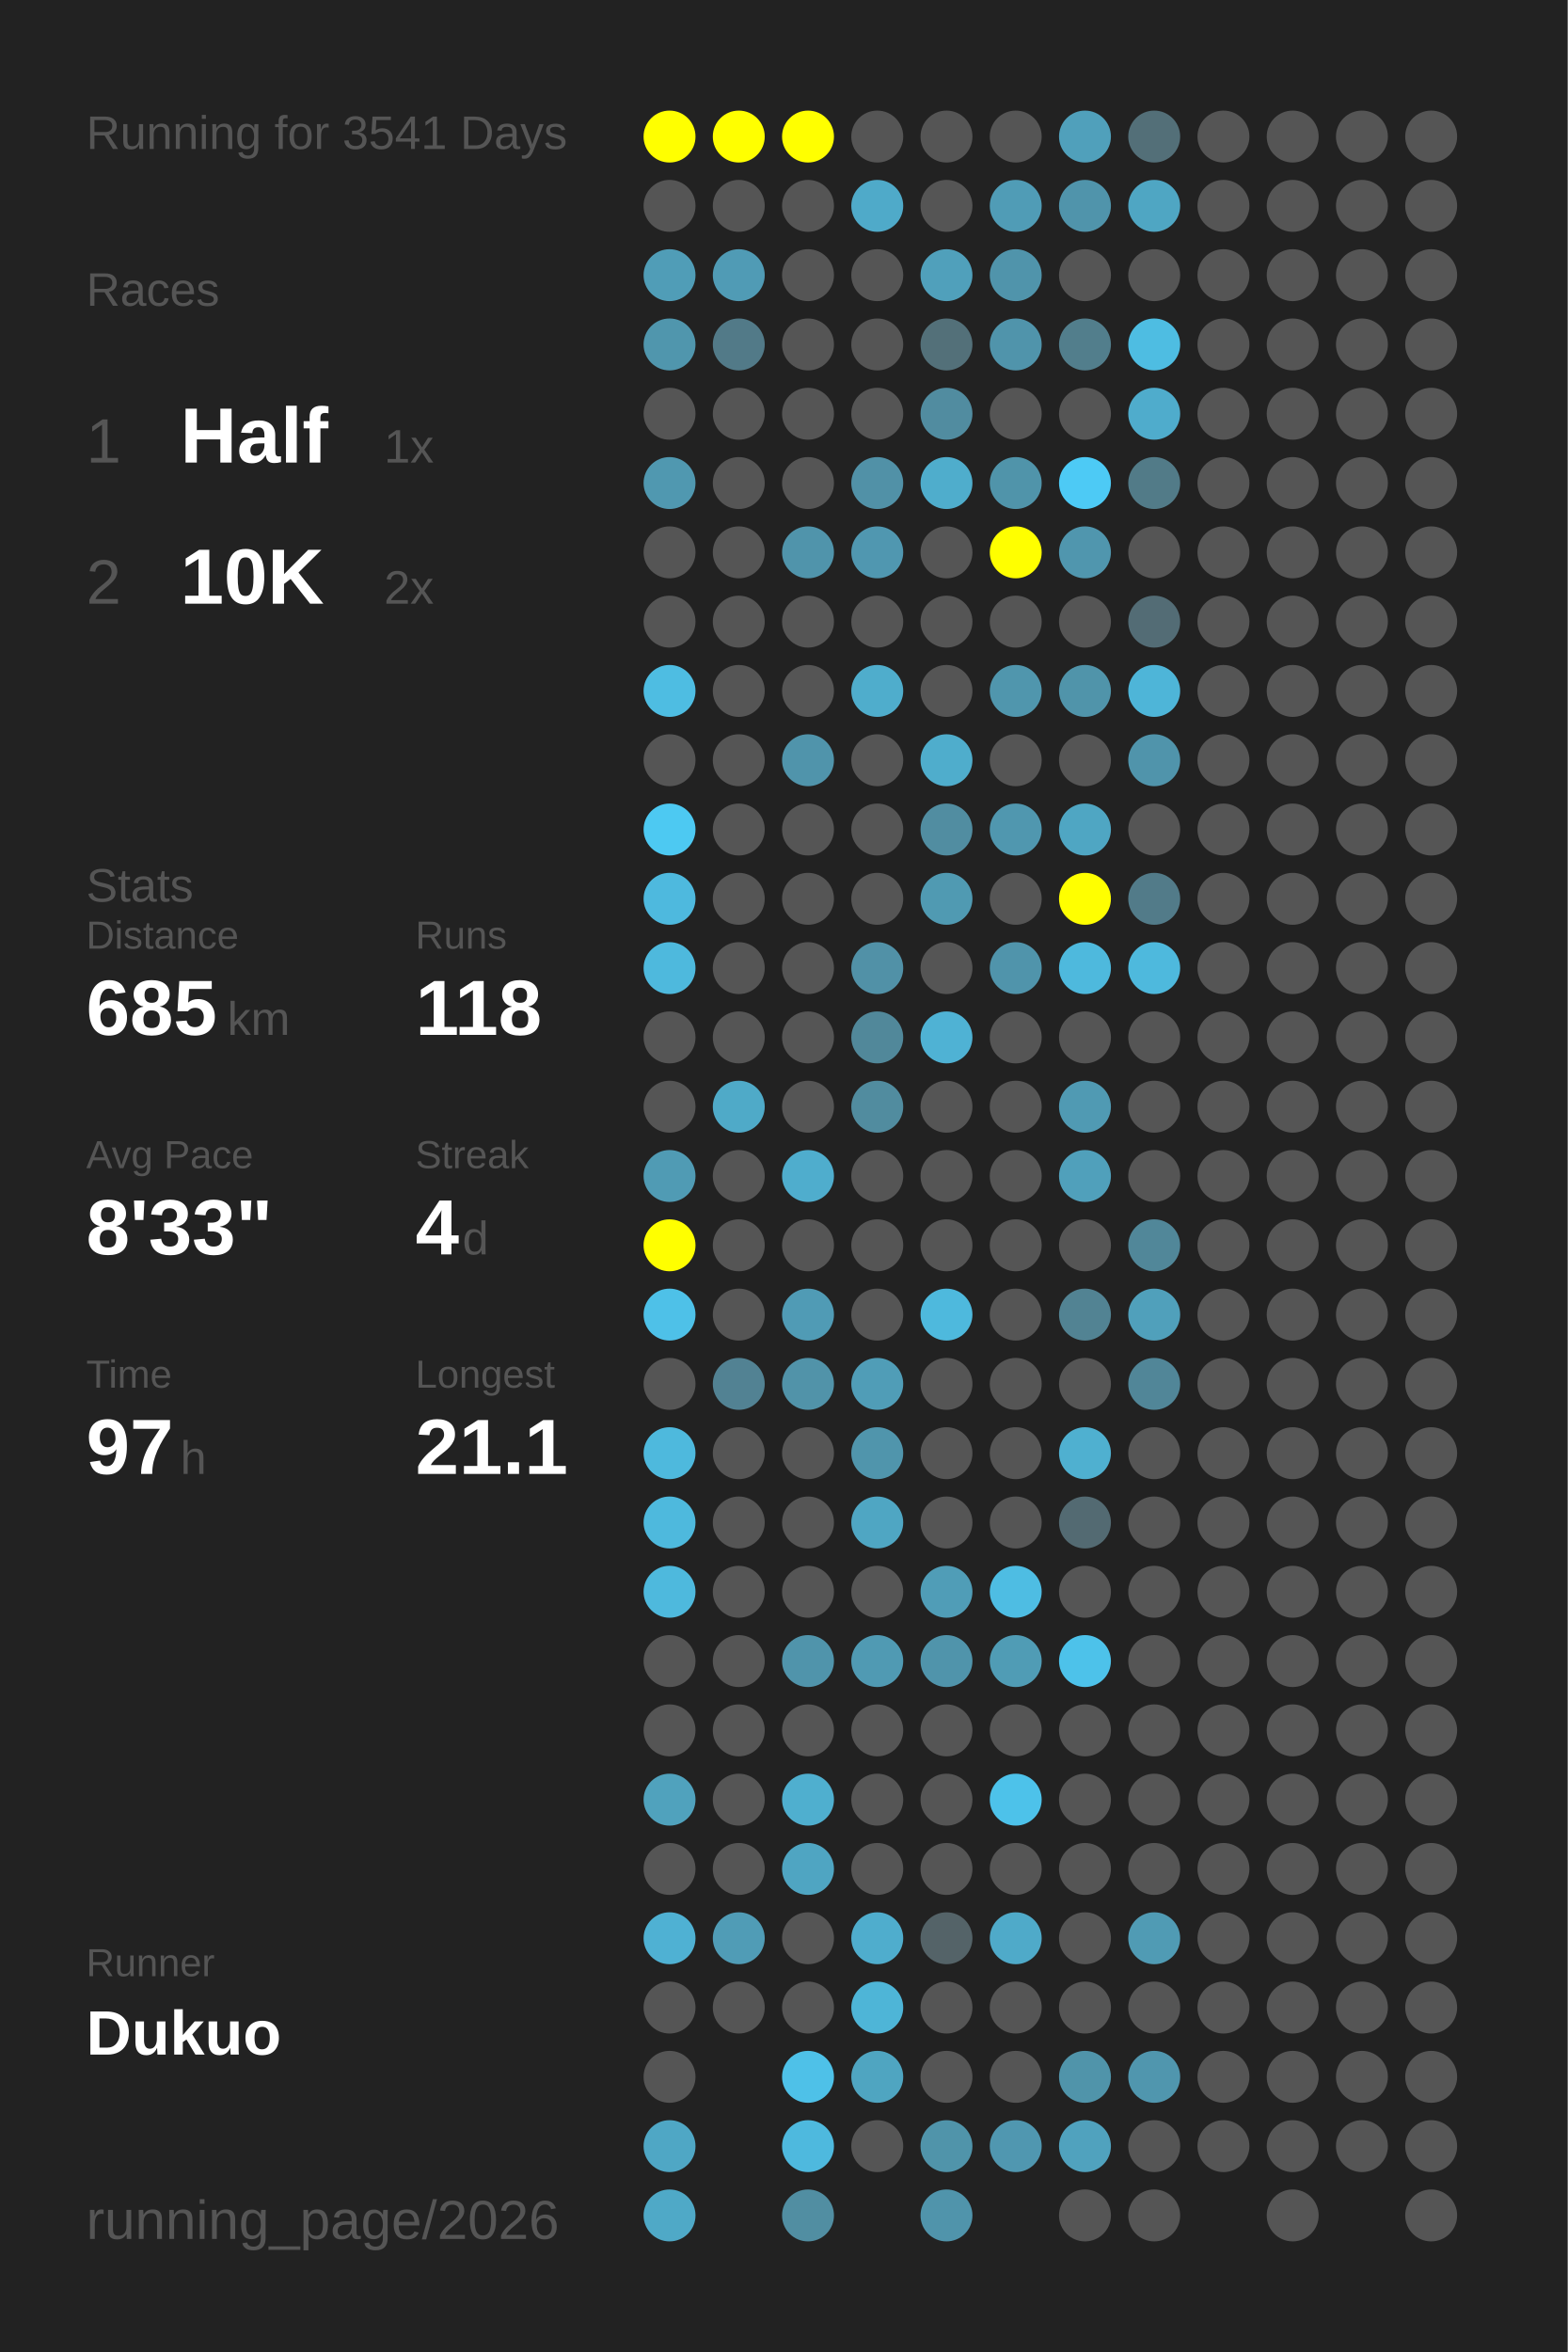
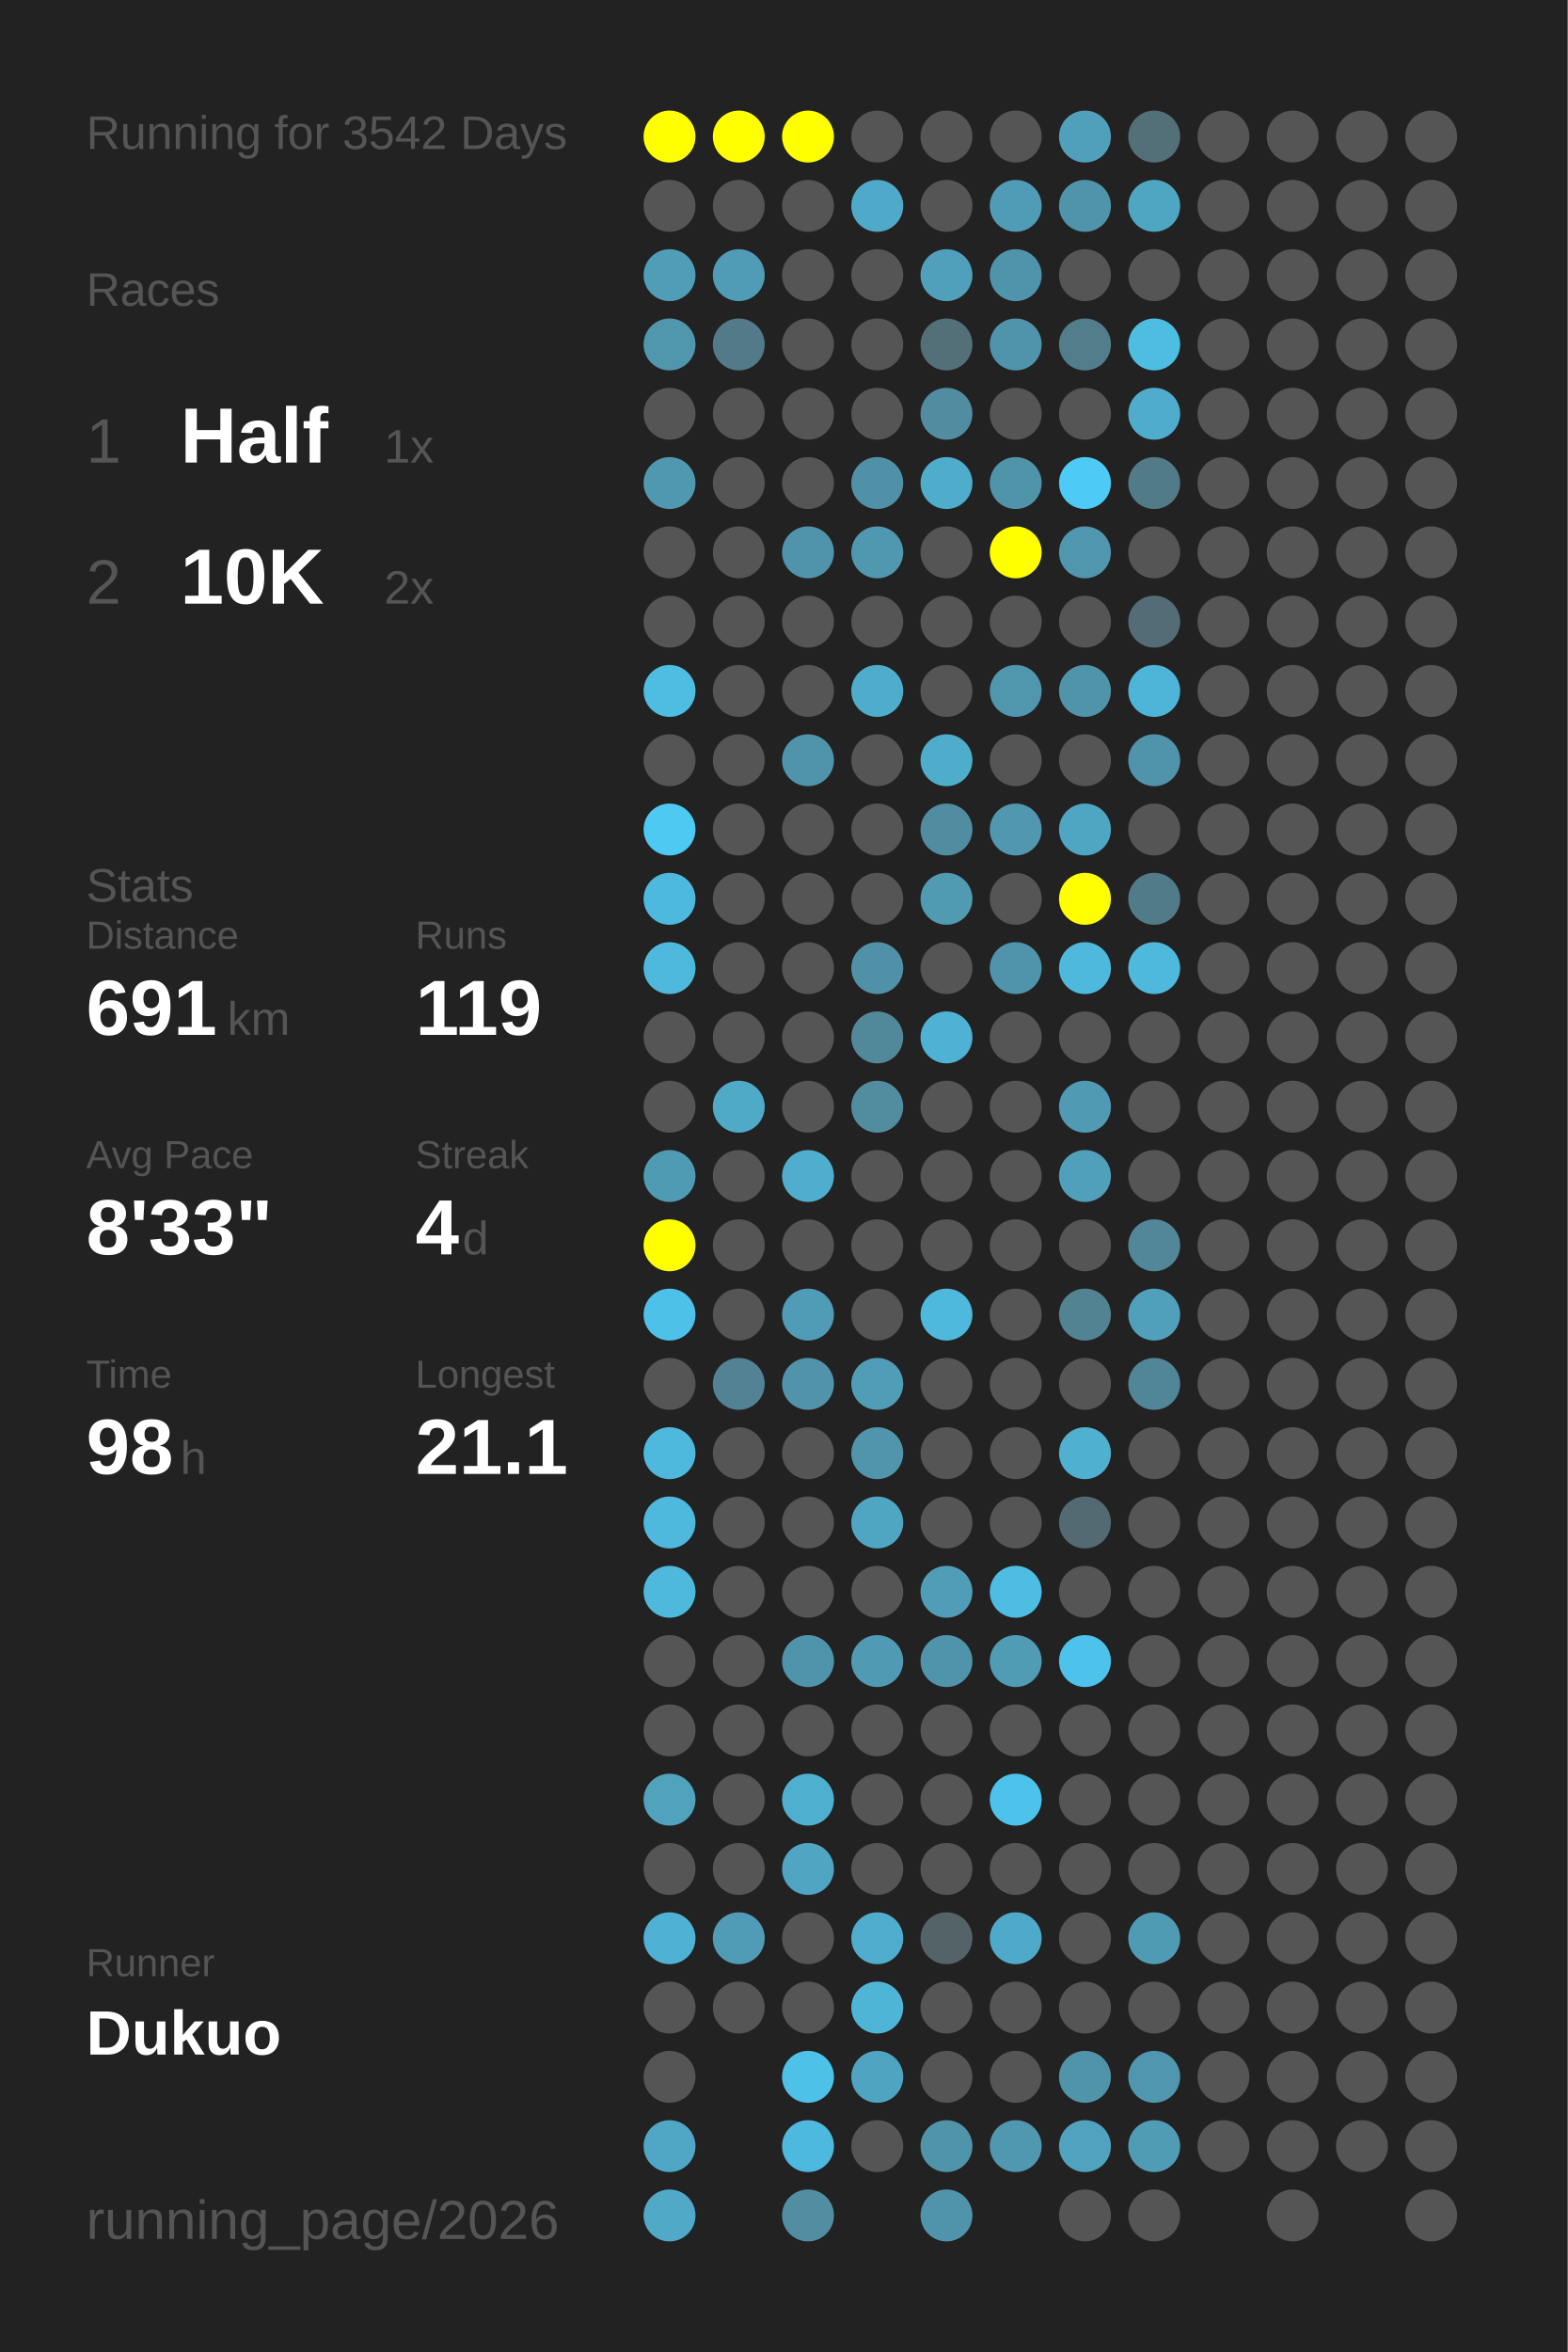
<svg xmlns="http://www.w3.org/2000/svg" baseProfile="full" height="300mm" version="1.1" viewBox="0,0,200,300" width="200mm">
  <defs />
  <rect fill="#222222" height="300" width="200" x="0" y="0" />
-   <text fill="#555555" style="font-size:6px; font-family:Arial;" x="11" y="19">Running for 3541 Days</text>
+   <text fill="#555555" style="font-size:6px; font-family:Arial;" x="11" y="19">Running for 3542 Days</text>
  <text fill="#555555" style="font-size:6px; font-family:Arial;" x="11" y="39">Races</text>
  <text fill="#555555" style="font-size:8px; font-family:Arial;" x="11" y="59">1</text>
  <text fill="#FFFFFF" style="font-size:10px; font-family:Arial; font-weight:bold;" x="23" y="59">Half</text>
  <text fill="#555555" style="font-size:6px; font-family:Arial;" x="49" y="59">1x</text>
  <text fill="#555555" style="font-size:8px; font-family:Arial;" x="11" y="77">2</text>
  <text fill="#FFFFFF" style="font-size:10px; font-family:Arial; font-weight:bold;" x="23" y="77">10K</text>
  <text fill="#555555" style="font-size:6px; font-family:Arial;" x="49" y="77">2x</text>
  <text fill="#555555" style="font-size:6px; font-family:Arial;" x="11" y="115">Stats</text>
  <text fill="#555555" style="font-size:5px; font-family:Arial;" x="11" y="121">Distance</text>
-   <text fill="#FFFFFF" style="font-size:10px; font-family:Arial; font-weight:bold;" x="11" y="132">685</text>
+   <text fill="#FFFFFF" style="font-size:10px; font-family:Arial; font-weight:bold;" x="11" y="132">691</text>
  <text fill="#555555" style="font-size:6px; font-family:Arial;" x="29" y="132">km</text>
  <text fill="#555555" style="font-size:5px; font-family:Arial;" x="53" y="121">Runs</text>
-   <text fill="#FFFFFF" style="font-size:10px; font-family:Arial; font-weight:bold;" x="53" y="132">118</text>
+   <text fill="#FFFFFF" style="font-size:10px; font-family:Arial; font-weight:bold;" x="53" y="132">119</text>
  <text fill="#555555" style="font-size:5px; font-family:Arial;" x="11" y="149">Avg Pace</text>
  <text fill="#FFFFFF" style="font-size:10px; font-family:Arial; font-weight:bold;" x="11" y="160">8'33"</text>
  <text fill="#555555" style="font-size:5px; font-family:Arial;" x="53" y="149">Streak</text>
  <text fill="#FFFFFF" style="font-size:10px; font-family:Arial; font-weight:bold;" x="53" y="160">4</text>
  <text fill="#555555" style="font-size:6px; font-family:Arial;" x="59" y="160">d</text>
  <text fill="#555555" style="font-size:5px; font-family:Arial;" x="11" y="177">Time</text>
-   <text fill="#FFFFFF" style="font-size:10px; font-family:Arial; font-weight:bold;" x="11" y="188">97</text>
+   <text fill="#FFFFFF" style="font-size:10px; font-family:Arial; font-weight:bold;" x="11" y="188">98</text>
  <text fill="#555555" style="font-size:6px; font-family:Arial;" x="23" y="188">h</text>
  <text fill="#555555" style="font-size:5px; font-family:Arial;" x="53" y="177">Longest</text>
  <text fill="#FFFFFF" style="font-size:10px; font-family:Arial; font-weight:bold;" x="53" y="188">21.1</text>
  <text fill="#555555" style="font-size:5px; font-family:Arial;" x="11" y="252.065">Runner</text>
  <text fill="#FFFFFF" style="font-size:8px; font-family:Arial; font-weight:bold;" x="11" y="262.065">Dukuo</text>
  <text fill="#555555" style="font-size:7px; font-family:Arial;" x="11" y="285.581">running_page/2026</text>
  <circle cx="85.417" cy="17.419" fill="#FFFF00" r="3.312" />
  <circle cx="85.417" cy="26.258" fill="#555555" r="3.312" />
  <circle cx="85.417" cy="35.097" fill="#509db7" r="3.312" />
  <circle cx="85.417" cy="43.935" fill="#5096ad" r="3.312" />
  <circle cx="85.417" cy="52.774" fill="#555555" r="3.312" />
  <circle cx="85.417" cy="61.613" fill="#5098b0" r="3.312" />
  <circle cx="85.417" cy="70.452" fill="#555555" r="3.312" />
  <circle cx="85.417" cy="79.29" fill="#555555" r="3.312" />
  <circle cx="85.417" cy="88.129" fill="#4ebde2" r="3.312" />
  <circle cx="85.417" cy="96.968" fill="#555555" r="3.312" />
  <circle cx="85.417" cy="105.806" fill="#4dc9f2" r="3.312" />
  <circle cx="85.417" cy="114.645" fill="#4eb9de" r="3.312" />
  <circle cx="85.417" cy="123.484" fill="#4eb9dd" r="3.312" />
  <circle cx="85.417" cy="132.323" fill="#555555" r="3.312" />
  <circle cx="85.417" cy="141.161" fill="#555555" r="3.312" />
  <circle cx="85.417" cy="150" fill="#509bb4" r="3.312" />
  <circle cx="85.417" cy="158.839" fill="#FFFF00" r="3.312" />
  <circle cx="85.417" cy="167.677" fill="#4ec1e8" r="3.312" />
  <circle cx="85.417" cy="176.516" fill="#555555" r="3.312" />
  <circle cx="85.417" cy="185.355" fill="#4eb9dd" r="3.312" />
  <circle cx="85.417" cy="194.194" fill="#4eb9dd" r="3.312" />
  <circle cx="85.417" cy="203.032" fill="#4eb9dd" r="3.312" />
  <circle cx="85.417" cy="211.871" fill="#555555" r="3.312" />
  <circle cx="85.417" cy="220.71" fill="#555555" r="3.312" />
  <circle cx="85.417" cy="229.548" fill="#50a2bd" r="3.312" />
  <circle cx="85.417" cy="238.387" fill="#555555" r="3.312" />
  <circle cx="85.417" cy="247.226" fill="#4fb1d3" r="3.312" />
  <circle cx="85.417" cy="256.065" fill="#555555" r="3.312" />
  <circle cx="85.417" cy="264.903" fill="#555555" r="3.312" />
  <circle cx="85.417" cy="273.742" fill="#4fa7c5" r="3.312" />
  <circle cx="85.417" cy="282.581" fill="#4fa9c7" r="3.312" />
  <circle cx="94.25" cy="17.419" fill="#FFFF00" r="3.312" />
  <circle cx="94.25" cy="26.258" fill="#555555" r="3.312" />
  <circle cx="94.25" cy="35.097" fill="#509bb5" r="3.312" />
  <circle cx="94.25" cy="43.935" fill="#527a88" r="3.312" />
  <circle cx="94.25" cy="52.774" fill="#555555" r="3.312" />
  <circle cx="94.25" cy="61.613" fill="#555555" r="3.312" />
  <circle cx="94.25" cy="70.452" fill="#555555" r="3.312" />
  <circle cx="94.25" cy="79.29" fill="#555555" r="3.312" />
  <circle cx="94.25" cy="88.129" fill="#555555" r="3.312" />
  <circle cx="94.25" cy="96.968" fill="#555555" r="3.312" />
  <circle cx="94.25" cy="105.806" fill="#555555" r="3.312" />
  <circle cx="94.25" cy="114.645" fill="#555555" r="3.312" />
  <circle cx="94.25" cy="123.484" fill="#555555" r="3.312" />
  <circle cx="94.25" cy="132.323" fill="#555555" r="3.312" />
  <circle cx="94.25" cy="141.161" fill="#4faac8" r="3.312" />
  <circle cx="94.25" cy="150" fill="#555555" r="3.312" />
  <circle cx="94.25" cy="158.839" fill="#555555" r="3.312" />
  <circle cx="94.25" cy="167.677" fill="#555555" r="3.312" />
  <circle cx="94.25" cy="176.516" fill="#528293" r="3.312" />
  <circle cx="94.25" cy="185.355" fill="#555555" r="3.312" />
  <circle cx="94.25" cy="194.194" fill="#555555" r="3.312" />
  <circle cx="94.25" cy="203.032" fill="#555555" r="3.312" />
  <circle cx="94.25" cy="211.871" fill="#555555" r="3.312" />
  <circle cx="94.25" cy="220.71" fill="#555555" r="3.312" />
  <circle cx="94.25" cy="229.548" fill="#555555" r="3.312" />
  <circle cx="94.25" cy="238.387" fill="#555555" r="3.312" />
  <circle cx="94.25" cy="247.226" fill="#509cb6" r="3.312" />
  <circle cx="94.25" cy="256.065" fill="#555555" r="3.312" />
  <circle cx="103.083" cy="17.419" fill="#FFFF00" r="3.312" />
  <circle cx="103.083" cy="26.258" fill="#555555" r="3.312" />
  <circle cx="103.083" cy="35.097" fill="#555555" r="3.312" />
  <circle cx="103.083" cy="43.935" fill="#555555" r="3.312" />
  <circle cx="103.083" cy="52.774" fill="#555555" r="3.312" />
  <circle cx="103.083" cy="61.613" fill="#555555" r="3.312" />
  <circle cx="103.083" cy="70.452" fill="#5094ab" r="3.312" />
  <circle cx="103.083" cy="79.29" fill="#555555" r="3.312" />
  <circle cx="103.083" cy="88.129" fill="#555555" r="3.312" />
  <circle cx="103.083" cy="96.968" fill="#5094ab" r="3.312" />
  <circle cx="103.083" cy="105.806" fill="#555555" r="3.312" />
  <circle cx="103.083" cy="114.645" fill="#555555" r="3.312" />
  <circle cx="103.083" cy="123.484" fill="#555555" r="3.312" />
  <circle cx="103.083" cy="132.323" fill="#555555" r="3.312" />
  <circle cx="103.083" cy="141.161" fill="#555555" r="3.312" />
  <circle cx="103.083" cy="150" fill="#4fadcd" r="3.312" />
  <circle cx="103.083" cy="158.839" fill="#555555" r="3.312" />
  <circle cx="103.083" cy="167.677" fill="#509bb5" r="3.312" />
  <circle cx="103.083" cy="176.516" fill="#5193a9" r="3.312" />
  <circle cx="103.083" cy="185.355" fill="#555555" r="3.312" />
  <circle cx="103.083" cy="194.194" fill="#555555" r="3.312" />
  <circle cx="103.083" cy="203.032" fill="#555555" r="3.312" />
  <circle cx="103.083" cy="211.871" fill="#5094ab" r="3.312" />
  <circle cx="103.083" cy="220.71" fill="#555555" r="3.312" />
  <circle cx="103.083" cy="229.548" fill="#4fafcf" r="3.312" />
  <circle cx="103.083" cy="238.387" fill="#4fa5c2" r="3.312" />
  <circle cx="103.083" cy="247.226" fill="#555555" r="3.312" />
  <circle cx="103.083" cy="256.065" fill="#555555" r="3.312" />
  <circle cx="103.083" cy="264.903" fill="#4ec1e8" r="3.312" />
  <circle cx="103.083" cy="273.742" fill="#4eb9de" r="3.312" />
  <circle cx="103.083" cy="282.581" fill="#518ea2" r="3.312" />
  <circle cx="111.917" cy="17.419" fill="#555555" r="3.312" />
  <circle cx="111.917" cy="26.258" fill="#4faac9" r="3.312" />
  <circle cx="111.917" cy="35.097" fill="#555555" r="3.312" />
  <circle cx="111.917" cy="43.935" fill="#555555" r="3.312" />
  <circle cx="111.917" cy="52.774" fill="#555555" r="3.312" />
  <circle cx="111.917" cy="61.613" fill="#5191a7" r="3.312" />
  <circle cx="111.917" cy="70.452" fill="#5097b0" r="3.312" />
  <circle cx="111.917" cy="79.29" fill="#555555" r="3.312" />
  <circle cx="111.917" cy="88.129" fill="#4fadcc" r="3.312" />
  <circle cx="111.917" cy="96.968" fill="#555555" r="3.312" />
  <circle cx="111.917" cy="105.806" fill="#555555" r="3.312" />
  <circle cx="111.917" cy="114.645" fill="#555555" r="3.312" />
  <circle cx="111.917" cy="123.484" fill="#5191a7" r="3.312" />
  <circle cx="111.917" cy="132.323" fill="#51889a" r="3.312" />
  <circle cx="111.917" cy="141.161" fill="#518c9f" r="3.312" />
  <circle cx="111.917" cy="150" fill="#555555" r="3.312" />
  <circle cx="111.917" cy="158.839" fill="#555555" r="3.312" />
  <circle cx="111.917" cy="167.677" fill="#555555" r="3.312" />
  <circle cx="111.917" cy="176.516" fill="#509db7" r="3.312" />
  <circle cx="111.917" cy="185.355" fill="#5095ac" r="3.312" />
  <circle cx="111.917" cy="194.194" fill="#4fa6c3" r="3.312" />
  <circle cx="111.917" cy="203.032" fill="#555555" r="3.312" />
  <circle cx="111.917" cy="211.871" fill="#509ab3" r="3.312" />
  <circle cx="111.917" cy="220.71" fill="#555555" r="3.312" />
  <circle cx="111.917" cy="229.548" fill="#555555" r="3.312" />
  <circle cx="111.917" cy="238.387" fill="#555555" r="3.312" />
  <circle cx="111.917" cy="247.226" fill="#4fadcd" r="3.312" />
  <circle cx="111.917" cy="256.065" fill="#4eb5d7" r="3.312" />
  <circle cx="111.917" cy="264.903" fill="#4fa5c1" r="3.312" />
  <circle cx="111.917" cy="273.742" fill="#555555" r="3.312" />
  <circle cx="120.75" cy="17.419" fill="#555555" r="3.312" />
  <circle cx="120.75" cy="26.258" fill="#555555" r="3.312" />
  <circle cx="120.75" cy="35.097" fill="#50a0bb" r="3.312" />
  <circle cx="120.75" cy="43.935" fill="#537079" r="3.312" />
  <circle cx="120.75" cy="52.774" fill="#518ca0" r="3.312" />
  <circle cx="120.75" cy="61.613" fill="#4fadcc" r="3.312" />
  <circle cx="120.75" cy="70.452" fill="#555555" r="3.312" />
  <circle cx="120.75" cy="79.29" fill="#555555" r="3.312" />
  <circle cx="120.75" cy="88.129" fill="#555555" r="3.312" />
  <circle cx="120.75" cy="96.968" fill="#4fadcc" r="3.312" />
  <circle cx="120.75" cy="105.806" fill="#518da1" r="3.312" />
  <circle cx="120.75" cy="114.645" fill="#509ab2" r="3.312" />
  <circle cx="120.75" cy="123.484" fill="#555555" r="3.312" />
  <circle cx="120.75" cy="132.323" fill="#4fb2d4" r="3.312" />
  <circle cx="120.75" cy="141.161" fill="#555555" r="3.312" />
  <circle cx="120.75" cy="150" fill="#555555" r="3.312" />
  <circle cx="120.75" cy="158.839" fill="#555555" r="3.312" />
  <circle cx="120.75" cy="167.677" fill="#4eb9dd" r="3.312" />
  <circle cx="120.75" cy="176.516" fill="#555555" r="3.312" />
  <circle cx="120.75" cy="185.355" fill="#555555" r="3.312" />
  <circle cx="120.75" cy="194.194" fill="#555555" r="3.312" />
  <circle cx="120.75" cy="203.032" fill="#509db7" r="3.312" />
  <circle cx="120.75" cy="211.871" fill="#5094ab" r="3.312" />
  <circle cx="120.75" cy="220.71" fill="#555555" r="3.312" />
  <circle cx="120.75" cy="229.548" fill="#555555" r="3.312" />
  <circle cx="120.75" cy="238.387" fill="#555555" r="3.312" />
  <circle cx="120.75" cy="247.226" fill="#546368" r="3.312" />
  <circle cx="120.75" cy="256.065" fill="#555555" r="3.312" />
  <circle cx="120.75" cy="264.903" fill="#555555" r="3.312" />
  <circle cx="120.75" cy="273.742" fill="#5094aa" r="3.312" />
  <circle cx="120.75" cy="282.581" fill="#5094ab" r="3.312" />
  <circle cx="129.583" cy="17.419" fill="#555555" r="3.312" />
  <circle cx="129.583" cy="26.258" fill="#509cb6" r="3.312" />
  <circle cx="129.583" cy="35.097" fill="#5094ab" r="3.312" />
  <circle cx="129.583" cy="43.935" fill="#5094ab" r="3.312" />
  <circle cx="129.583" cy="52.774" fill="#555555" r="3.312" />
  <circle cx="129.583" cy="61.613" fill="#5094aa" r="3.312" />
  <circle cx="129.583" cy="70.452" fill="#FFFF00" r="3.312" />
  <circle cx="129.583" cy="79.29" fill="#555555" r="3.312" />
  <circle cx="129.583" cy="88.129" fill="#5096ad" r="3.312" />
  <circle cx="129.583" cy="96.968" fill="#555555" r="3.312" />
  <circle cx="129.583" cy="105.806" fill="#5097af" r="3.312" />
  <circle cx="129.583" cy="114.645" fill="#555555" r="3.312" />
  <circle cx="129.583" cy="123.484" fill="#5094ab" r="3.312" />
  <circle cx="129.583" cy="132.323" fill="#555555" r="3.312" />
  <circle cx="129.583" cy="141.161" fill="#555555" r="3.312" />
  <circle cx="129.583" cy="150" fill="#555555" r="3.312" />
  <circle cx="129.583" cy="158.839" fill="#555555" r="3.312" />
  <circle cx="129.583" cy="167.677" fill="#555555" r="3.312" />
  <circle cx="129.583" cy="176.516" fill="#555555" r="3.312" />
  <circle cx="129.583" cy="185.355" fill="#555555" r="3.312" />
  <circle cx="129.583" cy="194.194" fill="#555555" r="3.312" />
  <circle cx="129.583" cy="203.032" fill="#4ebde3" r="3.312" />
  <circle cx="129.583" cy="211.871" fill="#509cb5" r="3.312" />
  <circle cx="129.583" cy="220.71" fill="#555555" r="3.312" />
  <circle cx="129.583" cy="229.548" fill="#4dc2ea" r="3.312" />
  <circle cx="129.583" cy="238.387" fill="#555555" r="3.312" />
  <circle cx="129.583" cy="247.226" fill="#4faac9" r="3.312" />
  <circle cx="129.583" cy="256.065" fill="#555555" r="3.312" />
  <circle cx="129.583" cy="264.903" fill="#555555" r="3.312" />
  <circle cx="129.583" cy="273.742" fill="#5097b0" r="3.312" />
  <circle cx="138.417" cy="17.419" fill="#50a0bb" r="3.312" />
  <circle cx="138.417" cy="26.258" fill="#5094ab" r="3.312" />
  <circle cx="138.417" cy="35.097" fill="#555555" r="3.312" />
  <circle cx="138.417" cy="43.935" fill="#527e8c" r="3.312" />
  <circle cx="138.417" cy="52.774" fill="#555555" r="3.312" />
  <circle cx="138.417" cy="61.613" fill="#4dcaf5" r="3.312" />
  <circle cx="138.417" cy="70.452" fill="#5096ae" r="3.312" />
  <circle cx="138.417" cy="79.29" fill="#555555" r="3.312" />
  <circle cx="138.417" cy="88.129" fill="#5094aa" r="3.312" />
  <circle cx="138.417" cy="96.968" fill="#555555" r="3.312" />
  <circle cx="138.417" cy="105.806" fill="#4fa6c3" r="3.312" />
  <circle cx="138.417" cy="114.645" fill="#FFFF00" r="3.312" />
  <circle cx="138.417" cy="123.484" fill="#4eb9dd" r="3.312" />
  <circle cx="138.417" cy="132.323" fill="#555555" r="3.312" />
  <circle cx="138.417" cy="141.161" fill="#509ab3" r="3.312" />
  <circle cx="138.417" cy="150" fill="#50a0bb" r="3.312" />
  <circle cx="138.417" cy="158.839" fill="#555555" r="3.312" />
  <circle cx="138.417" cy="167.677" fill="#528393" r="3.312" />
  <circle cx="138.417" cy="176.516" fill="#555555" r="3.312" />
  <circle cx="138.417" cy="185.355" fill="#4fb0d0" r="3.312" />
  <circle cx="138.417" cy="194.194" fill="#536a72" r="3.312" />
  <circle cx="138.417" cy="203.032" fill="#555555" r="3.312" />
  <circle cx="138.417" cy="211.871" fill="#4dc2ea" r="3.312" />
  <circle cx="138.417" cy="220.71" fill="#555555" r="3.312" />
  <circle cx="138.417" cy="229.548" fill="#555555" r="3.312" />
  <circle cx="138.417" cy="238.387" fill="#555555" r="3.312" />
  <circle cx="138.417" cy="247.226" fill="#555555" r="3.312" />
  <circle cx="138.417" cy="256.065" fill="#555555" r="3.312" />
  <circle cx="138.417" cy="264.903" fill="#5094aa" r="3.312" />
  <circle cx="138.417" cy="273.742" fill="#50a2be" r="3.312" />
  <circle cx="138.417" cy="282.581" fill="#555555" r="3.312" />
  <circle cx="147.25" cy="17.419" fill="#536f78" r="3.312" />
  <circle cx="147.25" cy="26.258" fill="#4fa6c3" r="3.312" />
  <circle cx="147.25" cy="35.097" fill="#555555" r="3.312" />
  <circle cx="147.25" cy="43.935" fill="#4ebde2" r="3.312" />
  <circle cx="147.25" cy="52.774" fill="#4faccc" r="3.312" />
  <circle cx="147.25" cy="61.613" fill="#527b88" r="3.312" />
  <circle cx="147.25" cy="70.452" fill="#555555" r="3.312" />
  <circle cx="147.25" cy="79.29" fill="#536c75" r="3.312" />
  <circle cx="147.25" cy="88.129" fill="#4eb5d8" r="3.312" />
  <circle cx="147.25" cy="96.968" fill="#5094ab" r="3.312" />
  <circle cx="147.25" cy="105.806" fill="#555555" r="3.312" />
  <circle cx="147.25" cy="114.645" fill="#527b89" r="3.312" />
  <circle cx="147.25" cy="123.484" fill="#4eb9dd" r="3.312" />
  <circle cx="147.25" cy="132.323" fill="#555555" r="3.312" />
  <circle cx="147.25" cy="141.161" fill="#555555" r="3.312" />
  <circle cx="147.25" cy="150" fill="#555555" r="3.312" />
  <circle cx="147.25" cy="158.839" fill="#518799" r="3.312" />
  <circle cx="147.25" cy="167.677" fill="#50a0bb" r="3.312" />
  <circle cx="147.25" cy="176.516" fill="#518698" r="3.312" />
  <circle cx="147.25" cy="185.355" fill="#555555" r="3.312" />
  <circle cx="147.25" cy="194.194" fill="#555555" r="3.312" />
  <circle cx="147.25" cy="203.032" fill="#555555" r="3.312" />
  <circle cx="147.25" cy="211.871" fill="#555555" r="3.312" />
  <circle cx="147.25" cy="220.71" fill="#555555" r="3.312" />
  <circle cx="147.25" cy="229.548" fill="#555555" r="3.312" />
  <circle cx="147.25" cy="238.387" fill="#555555" r="3.312" />
  <circle cx="147.25" cy="247.226" fill="#509bb4" r="3.312" />
  <circle cx="147.25" cy="256.065" fill="#555555" r="3.312" />
  <circle cx="147.25" cy="264.903" fill="#5096ae" r="3.312" />
-   <circle cx="147.25" cy="273.742" fill="#555555" r="3.312" />
+   <circle cx="147.25" cy="273.742" fill="#509cb5" r="3.312" />
  <circle cx="147.25" cy="282.581" fill="#555555" r="3.312" />
  <circle cx="156.083" cy="17.419" fill="#555555" r="3.312" />
  <circle cx="156.083" cy="26.258" fill="#555555" r="3.312" />
  <circle cx="156.083" cy="35.097" fill="#555555" r="3.312" />
  <circle cx="156.083" cy="43.935" fill="#555555" r="3.312" />
  <circle cx="156.083" cy="52.774" fill="#555555" r="3.312" />
  <circle cx="156.083" cy="61.613" fill="#555555" r="3.312" />
  <circle cx="156.083" cy="70.452" fill="#555555" r="3.312" />
  <circle cx="156.083" cy="79.29" fill="#555555" r="3.312" />
  <circle cx="156.083" cy="88.129" fill="#555555" r="3.312" />
  <circle cx="156.083" cy="96.968" fill="#555555" r="3.312" />
  <circle cx="156.083" cy="105.806" fill="#555555" r="3.312" />
  <circle cx="156.083" cy="114.645" fill="#555555" r="3.312" />
  <circle cx="156.083" cy="123.484" fill="#555555" r="3.312" />
  <circle cx="156.083" cy="132.323" fill="#555555" r="3.312" />
  <circle cx="156.083" cy="141.161" fill="#555555" r="3.312" />
  <circle cx="156.083" cy="150" fill="#555555" r="3.312" />
  <circle cx="156.083" cy="158.839" fill="#555555" r="3.312" />
  <circle cx="156.083" cy="167.677" fill="#555555" r="3.312" />
  <circle cx="156.083" cy="176.516" fill="#555555" r="3.312" />
  <circle cx="156.083" cy="185.355" fill="#555555" r="3.312" />
  <circle cx="156.083" cy="194.194" fill="#555555" r="3.312" />
  <circle cx="156.083" cy="203.032" fill="#555555" r="3.312" />
  <circle cx="156.083" cy="211.871" fill="#555555" r="3.312" />
  <circle cx="156.083" cy="220.71" fill="#555555" r="3.312" />
  <circle cx="156.083" cy="229.548" fill="#555555" r="3.312" />
  <circle cx="156.083" cy="238.387" fill="#555555" r="3.312" />
  <circle cx="156.083" cy="247.226" fill="#555555" r="3.312" />
  <circle cx="156.083" cy="256.065" fill="#555555" r="3.312" />
  <circle cx="156.083" cy="264.903" fill="#555555" r="3.312" />
  <circle cx="156.083" cy="273.742" fill="#555555" r="3.312" />
  <circle cx="164.917" cy="17.419" fill="#555555" r="3.312" />
  <circle cx="164.917" cy="26.258" fill="#555555" r="3.312" />
  <circle cx="164.917" cy="35.097" fill="#555555" r="3.312" />
  <circle cx="164.917" cy="43.935" fill="#555555" r="3.312" />
  <circle cx="164.917" cy="52.774" fill="#555555" r="3.312" />
  <circle cx="164.917" cy="61.613" fill="#555555" r="3.312" />
  <circle cx="164.917" cy="70.452" fill="#555555" r="3.312" />
  <circle cx="164.917" cy="79.29" fill="#555555" r="3.312" />
  <circle cx="164.917" cy="88.129" fill="#555555" r="3.312" />
  <circle cx="164.917" cy="96.968" fill="#555555" r="3.312" />
  <circle cx="164.917" cy="105.806" fill="#555555" r="3.312" />
  <circle cx="164.917" cy="114.645" fill="#555555" r="3.312" />
  <circle cx="164.917" cy="123.484" fill="#555555" r="3.312" />
  <circle cx="164.917" cy="132.323" fill="#555555" r="3.312" />
  <circle cx="164.917" cy="141.161" fill="#555555" r="3.312" />
  <circle cx="164.917" cy="150" fill="#555555" r="3.312" />
  <circle cx="164.917" cy="158.839" fill="#555555" r="3.312" />
  <circle cx="164.917" cy="167.677" fill="#555555" r="3.312" />
  <circle cx="164.917" cy="176.516" fill="#555555" r="3.312" />
  <circle cx="164.917" cy="185.355" fill="#555555" r="3.312" />
  <circle cx="164.917" cy="194.194" fill="#555555" r="3.312" />
  <circle cx="164.917" cy="203.032" fill="#555555" r="3.312" />
  <circle cx="164.917" cy="211.871" fill="#555555" r="3.312" />
  <circle cx="164.917" cy="220.71" fill="#555555" r="3.312" />
  <circle cx="164.917" cy="229.548" fill="#555555" r="3.312" />
  <circle cx="164.917" cy="238.387" fill="#555555" r="3.312" />
  <circle cx="164.917" cy="247.226" fill="#555555" r="3.312" />
  <circle cx="164.917" cy="256.065" fill="#555555" r="3.312" />
  <circle cx="164.917" cy="264.903" fill="#555555" r="3.312" />
  <circle cx="164.917" cy="273.742" fill="#555555" r="3.312" />
  <circle cx="164.917" cy="282.581" fill="#555555" r="3.312" />
  <circle cx="173.75" cy="17.419" fill="#555555" r="3.312" />
  <circle cx="173.75" cy="26.258" fill="#555555" r="3.312" />
  <circle cx="173.75" cy="35.097" fill="#555555" r="3.312" />
  <circle cx="173.75" cy="43.935" fill="#555555" r="3.312" />
  <circle cx="173.75" cy="52.774" fill="#555555" r="3.312" />
  <circle cx="173.75" cy="61.613" fill="#555555" r="3.312" />
  <circle cx="173.75" cy="70.452" fill="#555555" r="3.312" />
  <circle cx="173.75" cy="79.29" fill="#555555" r="3.312" />
  <circle cx="173.75" cy="88.129" fill="#555555" r="3.312" />
  <circle cx="173.75" cy="96.968" fill="#555555" r="3.312" />
  <circle cx="173.75" cy="105.806" fill="#555555" r="3.312" />
  <circle cx="173.75" cy="114.645" fill="#555555" r="3.312" />
  <circle cx="173.75" cy="123.484" fill="#555555" r="3.312" />
  <circle cx="173.75" cy="132.323" fill="#555555" r="3.312" />
  <circle cx="173.75" cy="141.161" fill="#555555" r="3.312" />
  <circle cx="173.75" cy="150" fill="#555555" r="3.312" />
  <circle cx="173.75" cy="158.839" fill="#555555" r="3.312" />
  <circle cx="173.75" cy="167.677" fill="#555555" r="3.312" />
  <circle cx="173.75" cy="176.516" fill="#555555" r="3.312" />
  <circle cx="173.75" cy="185.355" fill="#555555" r="3.312" />
  <circle cx="173.75" cy="194.194" fill="#555555" r="3.312" />
  <circle cx="173.75" cy="203.032" fill="#555555" r="3.312" />
  <circle cx="173.75" cy="211.871" fill="#555555" r="3.312" />
  <circle cx="173.75" cy="220.71" fill="#555555" r="3.312" />
  <circle cx="173.75" cy="229.548" fill="#555555" r="3.312" />
  <circle cx="173.75" cy="238.387" fill="#555555" r="3.312" />
  <circle cx="173.75" cy="247.226" fill="#555555" r="3.312" />
  <circle cx="173.75" cy="256.065" fill="#555555" r="3.312" />
  <circle cx="173.75" cy="264.903" fill="#555555" r="3.312" />
  <circle cx="173.75" cy="273.742" fill="#555555" r="3.312" />
  <circle cx="182.583" cy="17.419" fill="#555555" r="3.312" />
  <circle cx="182.583" cy="26.258" fill="#555555" r="3.312" />
  <circle cx="182.583" cy="35.097" fill="#555555" r="3.312" />
  <circle cx="182.583" cy="43.935" fill="#555555" r="3.312" />
  <circle cx="182.583" cy="52.774" fill="#555555" r="3.312" />
  <circle cx="182.583" cy="61.613" fill="#555555" r="3.312" />
  <circle cx="182.583" cy="70.452" fill="#555555" r="3.312" />
  <circle cx="182.583" cy="79.29" fill="#555555" r="3.312" />
  <circle cx="182.583" cy="88.129" fill="#555555" r="3.312" />
  <circle cx="182.583" cy="96.968" fill="#555555" r="3.312" />
  <circle cx="182.583" cy="105.806" fill="#555555" r="3.312" />
  <circle cx="182.583" cy="114.645" fill="#555555" r="3.312" />
  <circle cx="182.583" cy="123.484" fill="#555555" r="3.312" />
  <circle cx="182.583" cy="132.323" fill="#555555" r="3.312" />
  <circle cx="182.583" cy="141.161" fill="#555555" r="3.312" />
  <circle cx="182.583" cy="150" fill="#555555" r="3.312" />
  <circle cx="182.583" cy="158.839" fill="#555555" r="3.312" />
  <circle cx="182.583" cy="167.677" fill="#555555" r="3.312" />
  <circle cx="182.583" cy="176.516" fill="#555555" r="3.312" />
  <circle cx="182.583" cy="185.355" fill="#555555" r="3.312" />
  <circle cx="182.583" cy="194.194" fill="#555555" r="3.312" />
  <circle cx="182.583" cy="203.032" fill="#555555" r="3.312" />
  <circle cx="182.583" cy="211.871" fill="#555555" r="3.312" />
  <circle cx="182.583" cy="220.71" fill="#555555" r="3.312" />
  <circle cx="182.583" cy="229.548" fill="#555555" r="3.312" />
  <circle cx="182.583" cy="238.387" fill="#555555" r="3.312" />
  <circle cx="182.583" cy="247.226" fill="#555555" r="3.312" />
  <circle cx="182.583" cy="256.065" fill="#555555" r="3.312" />
  <circle cx="182.583" cy="264.903" fill="#555555" r="3.312" />
  <circle cx="182.583" cy="273.742" fill="#555555" r="3.312" />
  <circle cx="182.583" cy="282.581" fill="#555555" r="3.312" />
</svg>
